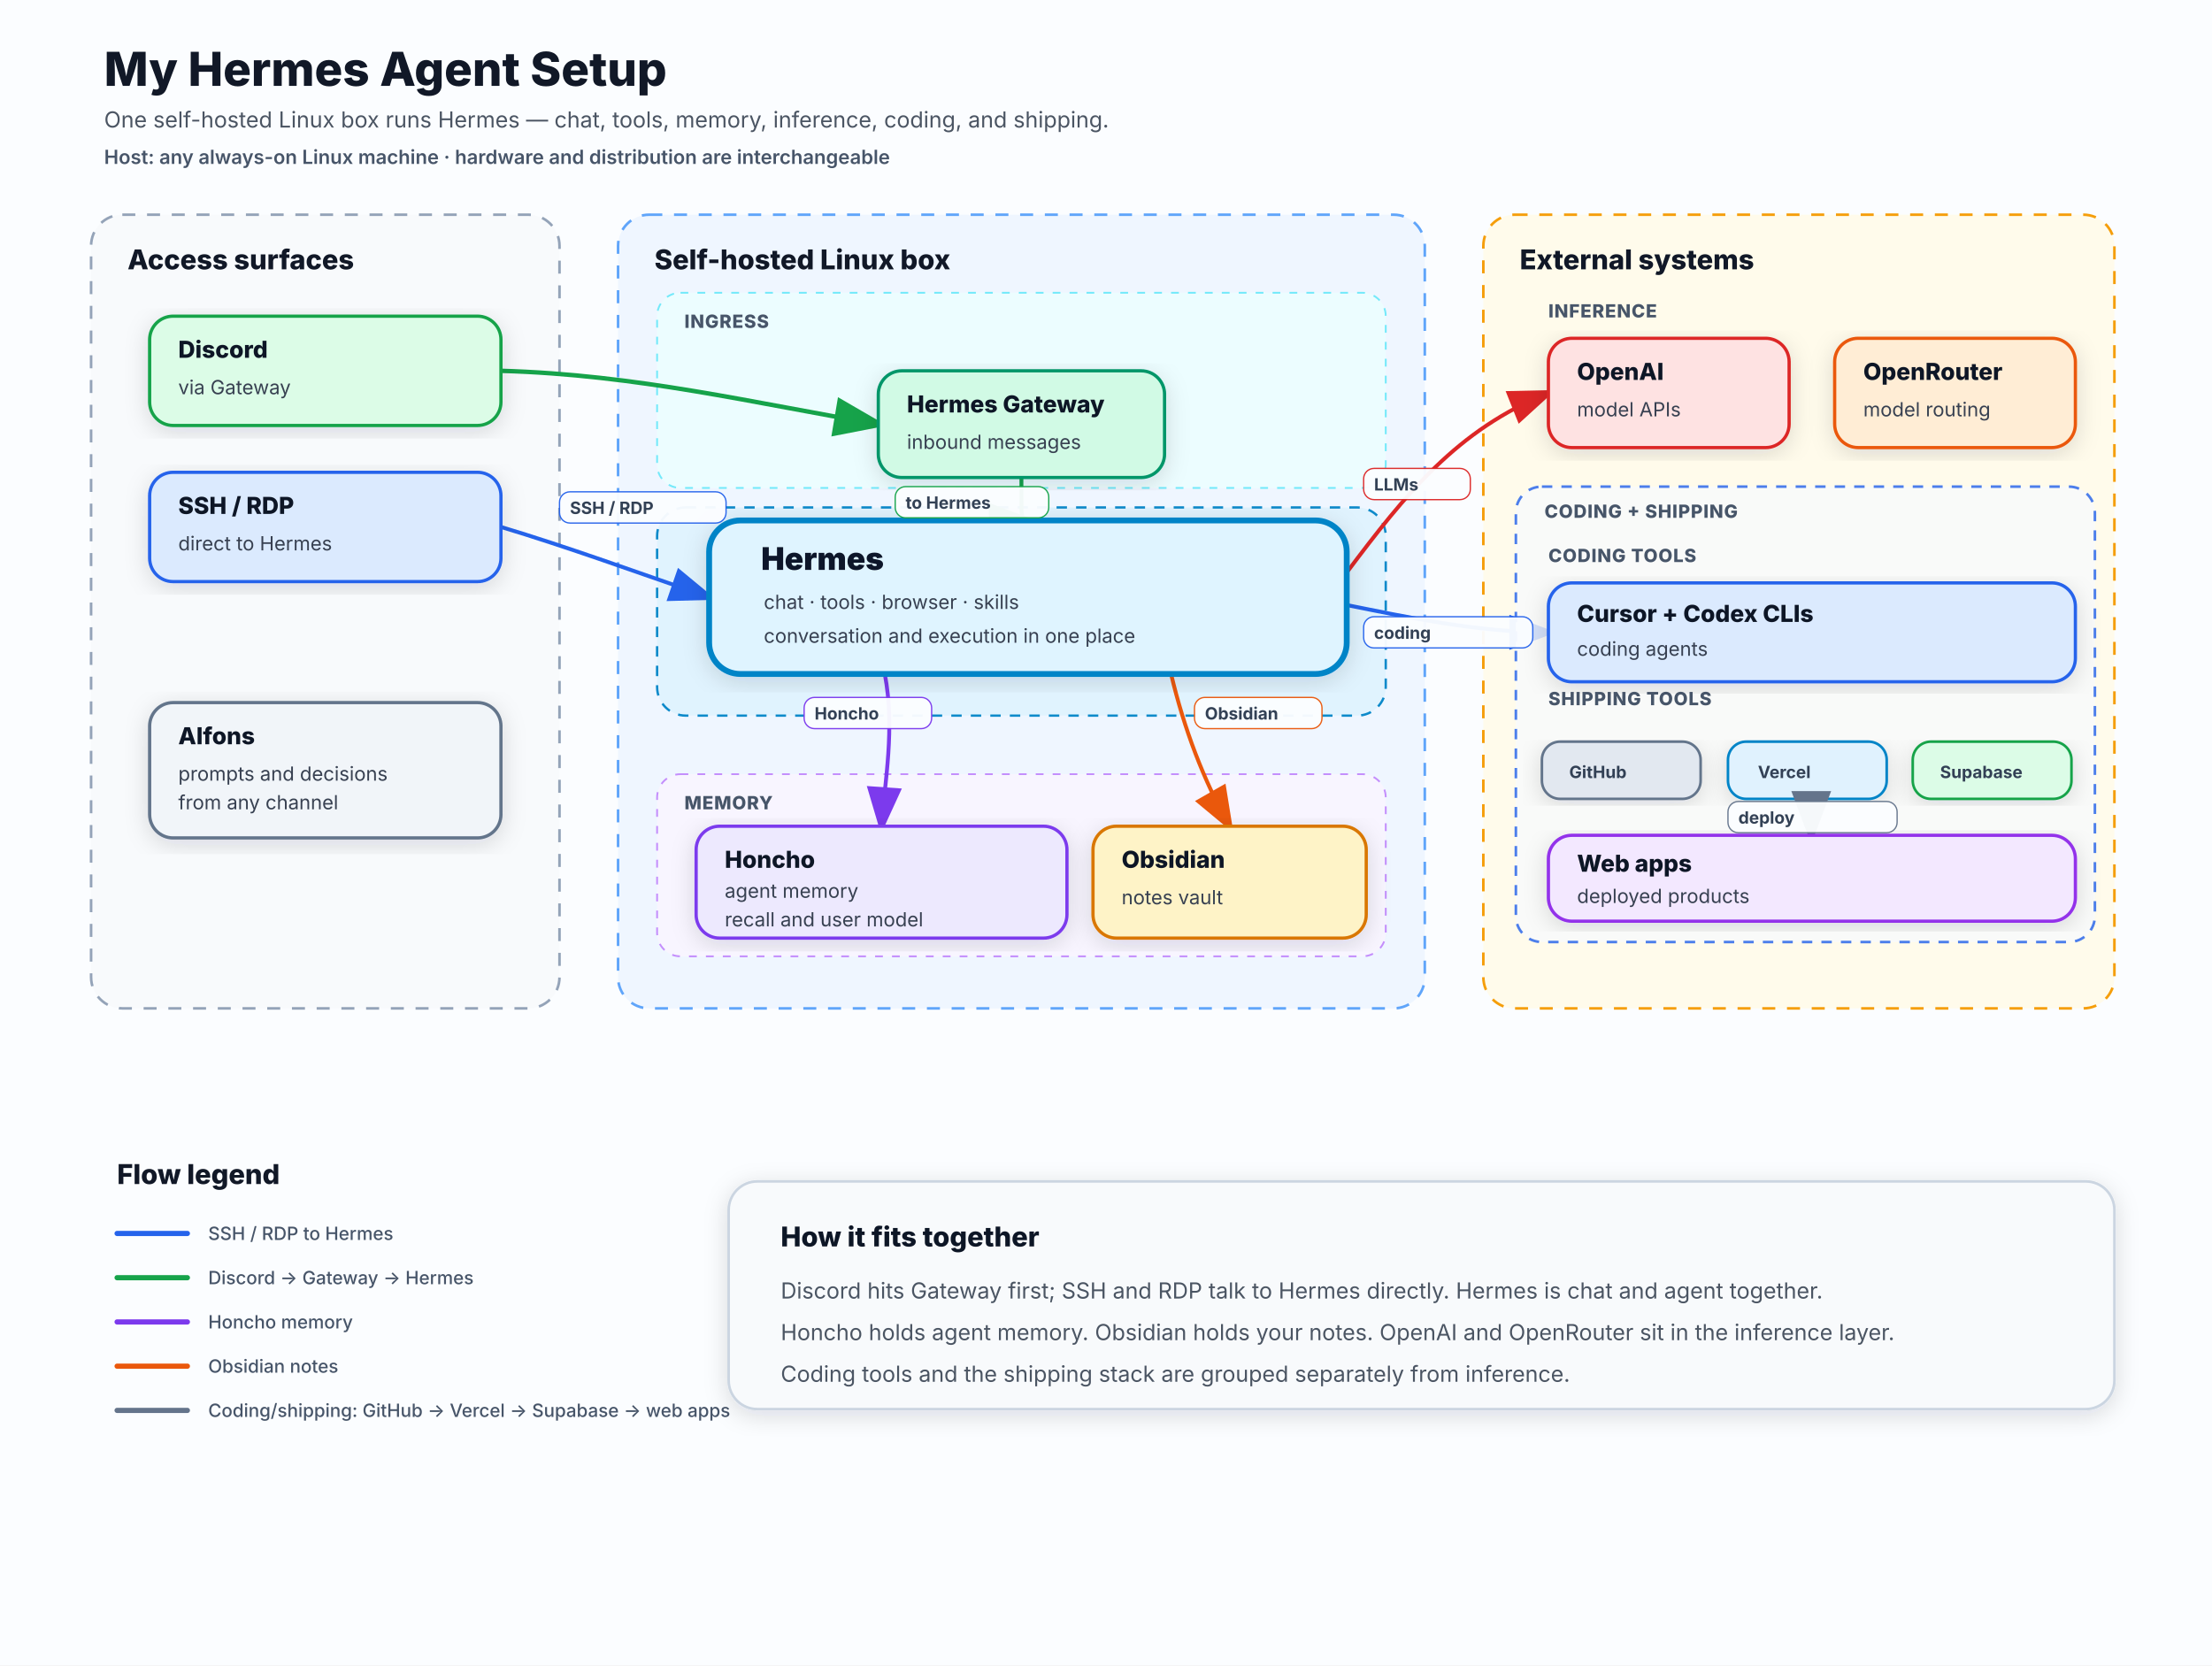
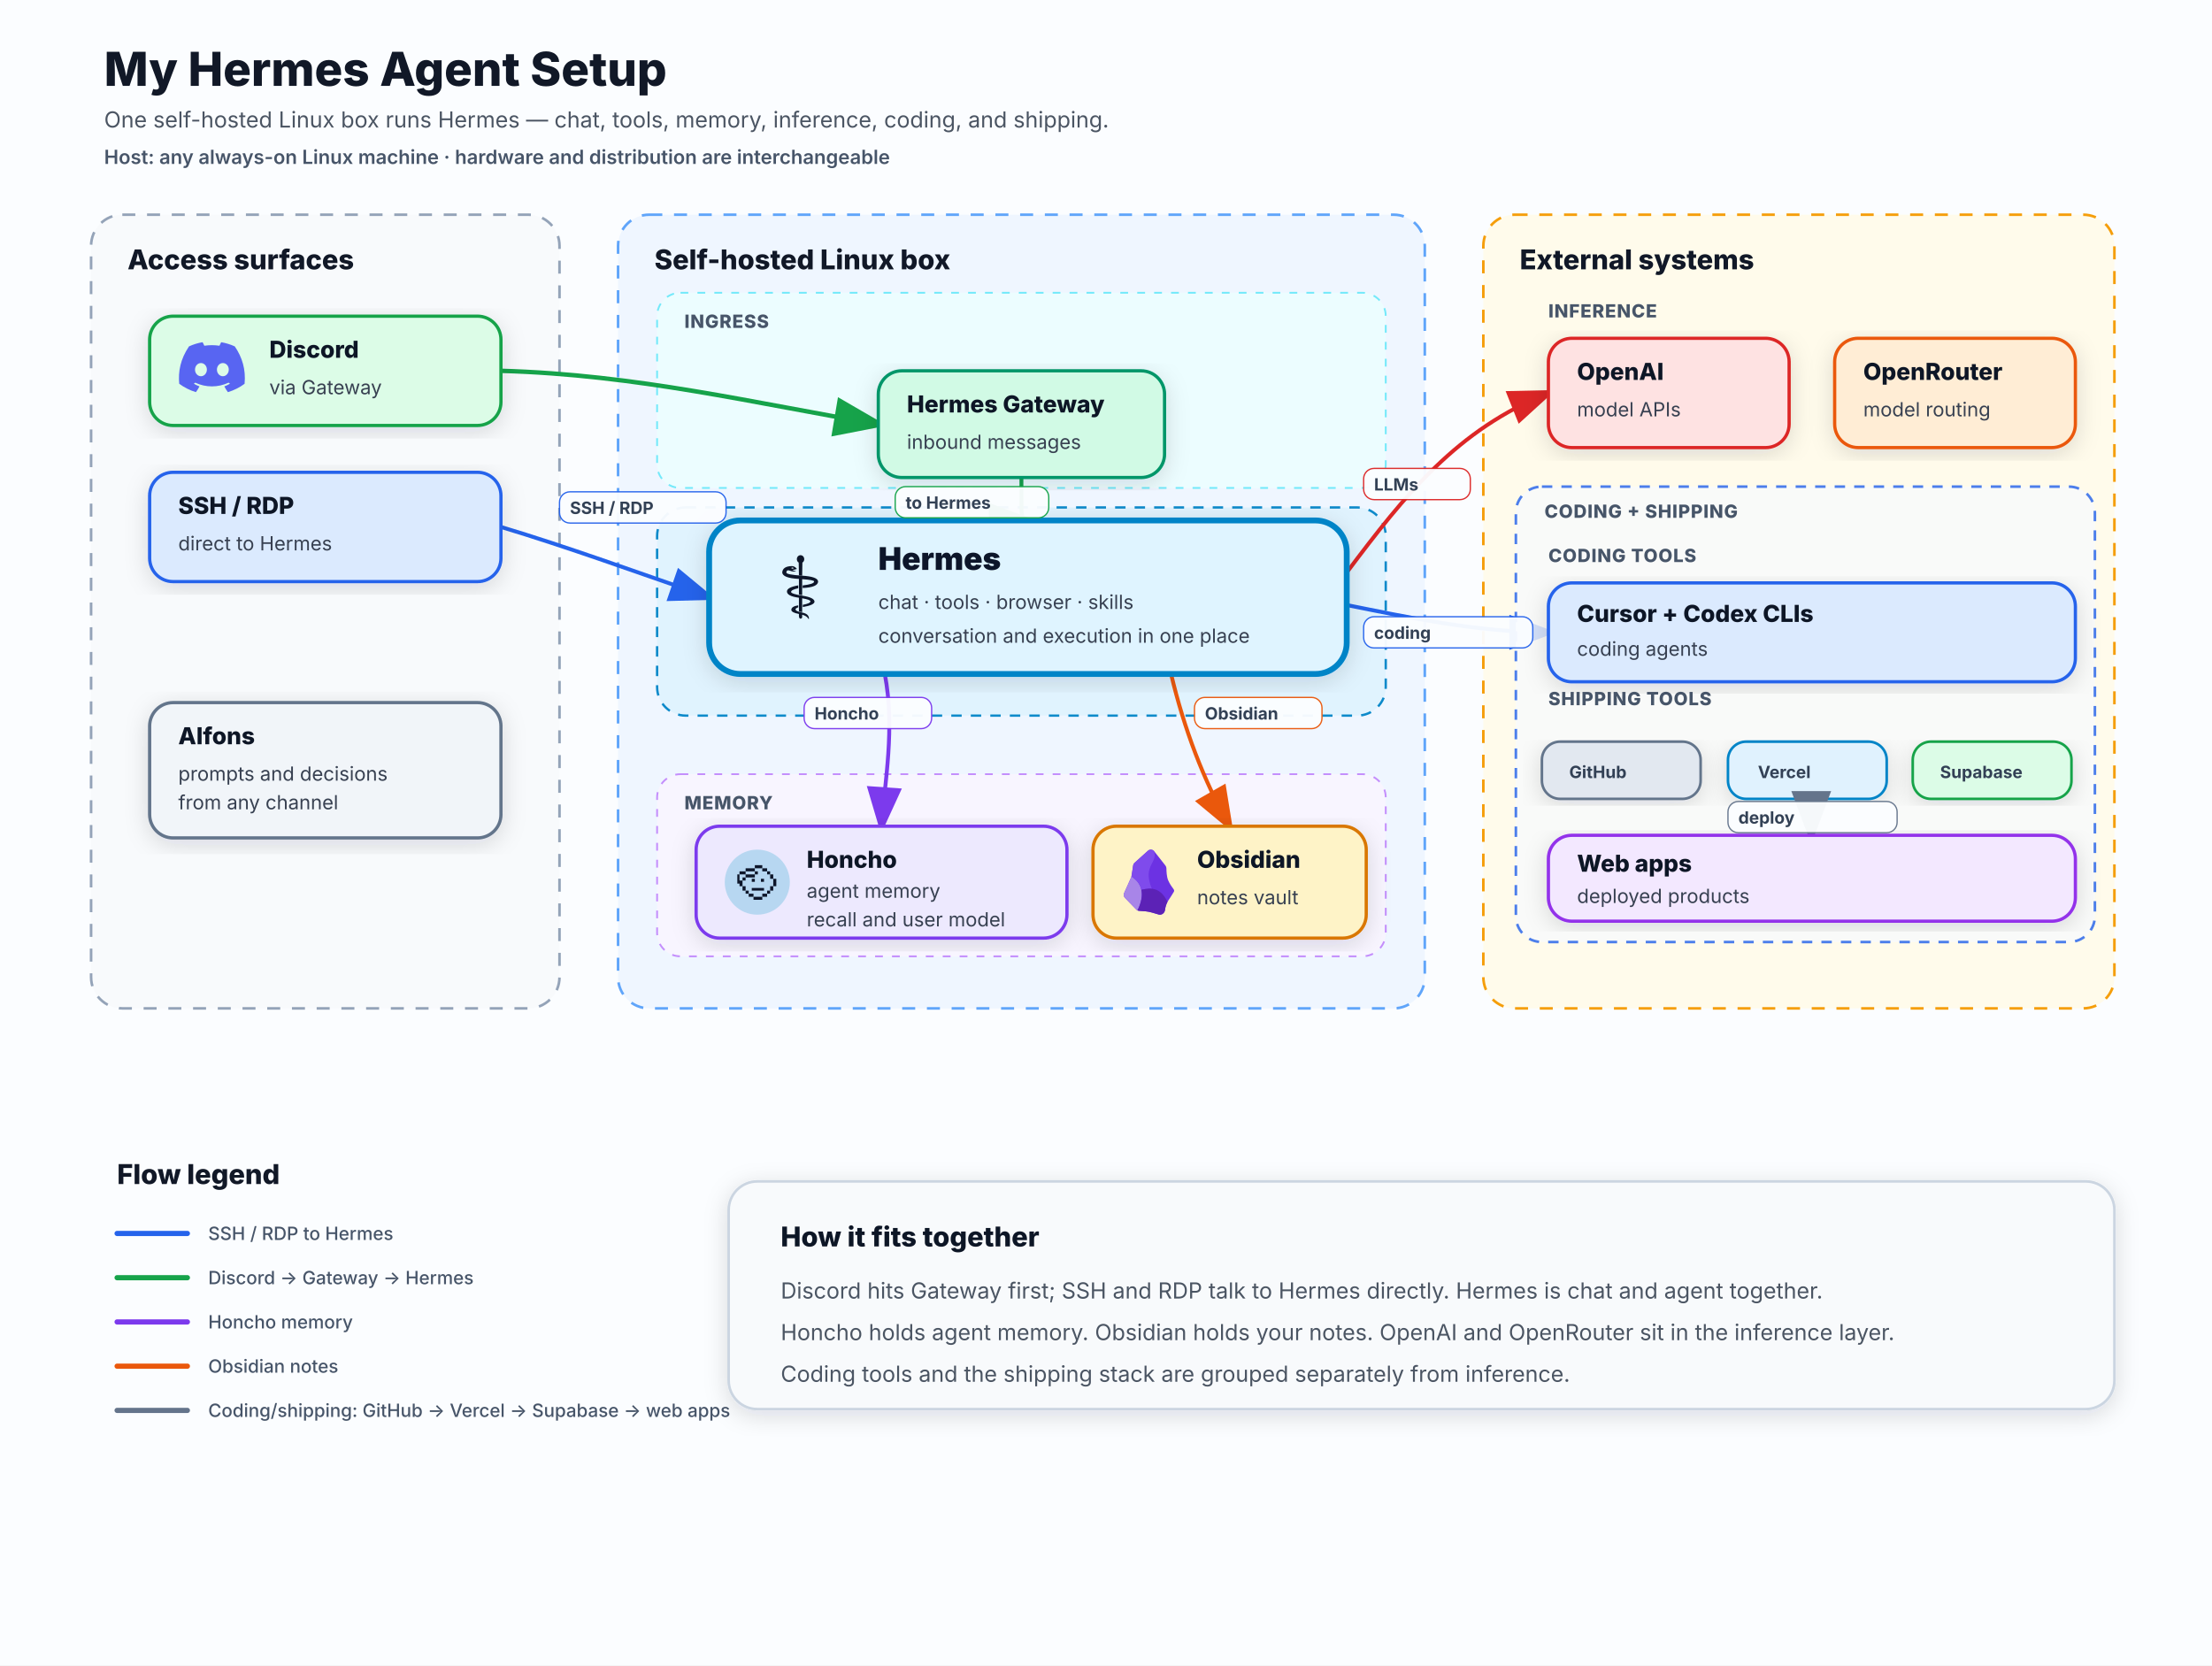
<svg xmlns="http://www.w3.org/2000/svg" width="1700" height="1280" viewBox="0 0 1700 1280" role="img" aria-labelledby="title desc">
  <defs>
    <marker id="arrow-blue" markerWidth="12" markerHeight="9" refX="10" refY="4.5" orient="auto">
      <path d="M0,0 L12,4.5 L0,9 Z" fill="#2563eb" />
    </marker>
    <marker id="arrow-green" markerWidth="12" markerHeight="9" refX="10" refY="4.5" orient="auto">
      <path d="M0,0 L12,4.5 L0,9 Z" fill="#16a34a" />
    </marker>
    <marker id="arrow-purple" markerWidth="12" markerHeight="9" refX="10" refY="4.5" orient="auto">
      <path d="M0,0 L12,4.5 L0,9 Z" fill="#7c3aed" />
    </marker>
    <marker id="arrow-orange" markerWidth="12" markerHeight="9" refX="10" refY="4.5" orient="auto">
      <path d="M0,0 L12,4.5 L0,9 Z" fill="#ea580c" />
    </marker>
    <marker id="arrow-gray" markerWidth="12" markerHeight="9" refX="10" refY="4.5" orient="auto">
      <path d="M0,0 L12,4.5 L0,9 Z" fill="#64748b" />
    </marker>
    <marker id="arrow-red" markerWidth="12" markerHeight="9" refX="10" refY="4.5" orient="auto">
      <path d="M0,0 L12,4.5 L0,9 Z" fill="#dc2626" />
    </marker>
    <filter id="shadow" x="-12%" y="-12%" width="124%" height="124%">
      <feDropShadow dx="0" dy="4" stdDeviation="9" flood-color="#0f172a" flood-opacity="0.14" />
    </filter>
    <style>
    .title { font: 800 36px Inter, system-ui, -apple-system, BlinkMacSystemFont, 'Segoe UI', sans-serif; fill: #111827; }
    .subtitle { font: 400 17px Inter, system-ui, -apple-system, BlinkMacSystemFont, 'Segoe UI', sans-serif; fill: #4b5563; }
    .machine { font: 600 15px Inter, system-ui, -apple-system, BlinkMacSystemFont, 'Segoe UI', sans-serif; fill: #475569; }
    .section { font: 800 21px Inter, system-ui, -apple-system, BlinkMacSystemFont, 'Segoe UI', sans-serif; fill: #111827; }
    .category { font: 800 14px Inter, system-ui, -apple-system, BlinkMacSystemFont, 'Segoe UI', sans-serif; fill: #475569; letter-spacing: .04em; }
    .card-title { font: 800 18px Inter, system-ui, -apple-system, BlinkMacSystemFont, 'Segoe UI', sans-serif; fill: #111827; }
    .center-title { font: 900 24px Inter, system-ui, -apple-system, BlinkMacSystemFont, 'Segoe UI', sans-serif; fill: #0f172a; }
    .card-body { font: 400 15px Inter, system-ui, -apple-system, BlinkMacSystemFont, 'Segoe UI', sans-serif; fill: #374151; }
    .card-body-strong { font: 800 15px Inter, system-ui, -apple-system, BlinkMacSystemFont, 'Segoe UI', sans-serif; fill: #1f2937; }
    .small { font: 700 13px Inter, system-ui, -apple-system, BlinkMacSystemFont, 'Segoe UI', sans-serif; fill: #334155; }
    .caption { font: 500 14px Inter, system-ui, -apple-system, BlinkMacSystemFont, 'Segoe UI', sans-serif; fill: #475569; }
    .tiny { font: 600 12px Inter, system-ui, -apple-system, BlinkMacSystemFont, 'Segoe UI', sans-serif; fill: #64748b; }
  </style>
  </defs>
  <rect width="1700" height="1280" fill="#fbfdff" />
  <text x="80" y="66" class="title">My Hermes Agent Setup</text>
  <text x="80" y="98" class="subtitle">One self-hosted Linux box runs Hermes — chat, tools, memory, inference, coding, and shipping.</text>
  <text x="80" y="126" class="machine">Host: any always-on Linux machine · hardware and distribution are interchangeable</text>
  <rect x="70" y="165" width="360" height="610" rx="24" fill="#f8fafc" stroke="#94a3b8" stroke-width="2" stroke-dasharray="10 9" />
  <text x="98" y="207" class="section">Access surfaces</text>
  <rect x="475" y="165" width="620" height="610" rx="24" fill="#eff6ff" stroke="#60a5fa" stroke-width="2" stroke-dasharray="10 9" />
  <text x="503" y="207" class="section">Self-hosted Linux box</text>
  <rect x="1140" y="165" width="485" height="610" rx="24" fill="#fffbeb" stroke="#f59e0b" stroke-width="2" stroke-dasharray="10 9" />
  <text x="1168" y="207" class="section">External systems</text>
  <rect x="505" y="225" width="560" height="150" rx="18" fill="#ecfeff" stroke="#67e8f9" stroke-width="1.4" stroke-dasharray="6 7" opacity="0.9" />
  <text x="526" y="252" class="category">INGRESS</text>
  <rect x="505" y="390" width="560" height="160" rx="22" fill="#e0f2fe" stroke="#0284c7" stroke-width="1.8" stroke-dasharray="8 7" opacity="0.95" />
  <rect x="505" y="595" width="560" height="140" rx="18" fill="#faf5ff" stroke="#c084fc" stroke-width="1.4" stroke-dasharray="6 7" opacity="0.9" />
  <text x="526" y="622" class="category">MEMORY</text>
  <path d="M385,405 C435,420 490,440 545,459" fill="none" stroke="#2563eb" stroke-width="3" stroke-linecap="round" marker-end="url(#arrow-blue)" />
  <path d="M385,285 C490,288 580,310 675,326" fill="none" stroke="#16a34a" stroke-width="3.4" stroke-linecap="round" marker-end="url(#arrow-green)" />
  <path d="M785,367 L785,381 C785,398 785,400 790,400" fill="none" stroke="#16a34a" stroke-width="3" stroke-linecap="round" marker-end="url(#arrow-green)" />
  <path d="M680,518 C688,560 680,600 677.5,635" fill="none" stroke="#7c3aed" stroke-width="3" stroke-linecap="round" marker-end="url(#arrow-purple)" />
  <path d="M900,518 C910,560 925,600 945,635" fill="none" stroke="#ea580c" stroke-width="3" stroke-linecap="round" marker-end="url(#arrow-orange)" />
  <path d="M1035,440 C1080,380 1120,330 1190,302" fill="none" stroke="#dc2626" stroke-width="3" stroke-linecap="round" marker-end="url(#arrow-red)" />
  <path d="M1035,465 C1080,474 1135,486 1190,486" fill="none" stroke="#2563eb" stroke-width="3" stroke-linecap="round" marker-end="url(#arrow-blue)" />
  <g id="discord" filter="url(#shadow)">
    <rect x="115" y="243" width="270" height="84" rx="18" fill="#ffffff" />
    <rect x="115" y="243" width="270" height="84" rx="18" fill="#dcfce7" stroke="#16a34a" stroke-width="2.5" />
-     <text x="137" y="275" class="card-title">Discord</text>
-     <text x="137" y="303" class="card-body">via Gateway</text>
+     <g transform="translate(137 263) scale(.8)" aria-hidden="true">
+       <path d="M41.235 0C40.616 1.099 40.061 2.235 39.556 3.397C34.757 2.677 29.87 2.677 25.058 3.397C24.566 2.235 23.998 1.099 23.379 0C18.87.77 14.476 2.122 10.309 4.028C2.05 16.265-.186 28.186.926 39.943C5.762 43.517 11.18 46.245 16.951 47.987C18.252 46.245 19.401 44.388 20.386 42.456C18.517 41.762 16.711 40.89 14.981 39.88C15.436 39.552 15.878 39.211 16.307 38.882C26.448 43.656 38.192 43.656 48.345 38.882C48.774 39.236 49.216 39.577 49.671 39.88C47.941 40.903 46.135 41.762 44.253 42.469C45.238 44.401 46.388 46.257 47.688 48C53.459 46.257 58.877 43.542 63.713 39.968C65.027 26.33 61.466 14.51 54.305 4.041C50.151 2.134 45.756.783 41.248.025L41.235 0ZM21.8 32.707C18.681 32.707 16.092 29.878 16.092 26.38C16.092 22.882 18.58 20.041 21.788 20.041C24.995 20.041 27.546 22.895 27.496 26.38C27.445 29.866 24.983 32.707 21.8 32.707ZM42.839 32.707C39.707 32.707 37.144 29.878 37.144 26.38C37.144 22.882 39.631 20.041 42.839 20.041C46.047 20.041 48.585 22.895 48.534 26.38C48.484 29.866 46.021 32.707 42.839 32.707Z" fill="#5865f2" />
+     </g>
+     <text x="207" y="275" class="card-title">Discord</text>
+     <text x="207" y="303" class="card-body">via Gateway</text>
  </g>
  <g id="ssh-rdp" filter="url(#shadow)">
    <rect x="115" y="363" width="270" height="84" rx="18" fill="#ffffff" />
    <rect x="115" y="363" width="270" height="84" rx="18" fill="#dbeafe" stroke="#2563eb" stroke-width="2.5" />
    <text x="137" y="395" class="card-title">SSH / RDP</text>
    <text x="137" y="423" class="card-body">direct to Hermes</text>
  </g>
  <g id="operator" filter="url(#shadow)">
    <rect x="115" y="540" width="270" height="104" rx="18" fill="#ffffff" />
    <rect x="115" y="540" width="270" height="104" rx="18" fill="#f1f5f9" stroke="#64748b" stroke-width="2.5" />
    <text x="137" y="572" class="card-title">Alfons</text>
    <text x="137" y="600" class="card-body">prompts and decisions</text>
    <text x="137" y="622" class="card-body">from any channel</text>
  </g>
  <g id="gateway" filter="url(#shadow)">
    <rect x="675" y="285" width="220" height="82" rx="18" fill="#ffffff" />
    <rect x="675" y="285" width="220" height="82" rx="18" fill="#d1fae5" stroke="#059669" stroke-width="2.5" />
    <text x="697" y="317" class="card-title">Hermes Gateway</text>
    <text x="697" y="345" class="card-body">inbound messages</text>
  </g>
  <g id="hermes" filter="url(#shadow)">
    <rect x="545" y="400" width="490" height="118" rx="24" fill="#ffffff" />
    <rect x="545" y="400" width="490" height="118" rx="24" fill="#dff4ff" stroke="#0284c7" stroke-width="4.5" />
-     <text x="585" y="438" class="center-title">Hermes</text>
-     <text x="587" y="468" class="card-body">chat · tools · browser · skills</text>
-     <text x="587" y="494" class="card-body">conversation and execution in one place</text>
+     <text x="615" y="475" text-anchor="middle" font-size="66" font-family="'Segoe UI Symbol','Noto Sans Symbols 2',sans-serif" fill="#0f172a" aria-hidden="true">⚕</text>
+     <text x="675" y="438" class="center-title">Hermes</text>
+     <text x="675" y="468" class="card-body">chat · tools · browser · skills</text>
+     <text x="675" y="494" class="card-body">conversation and execution in one place</text>
  </g>
  <g id="honcho" filter="url(#shadow)">
    <rect x="535" y="635" width="285" height="86" rx="18" fill="#ffffff" />
    <rect x="535" y="635" width="285" height="86" rx="18" fill="#ede9fe" stroke="#7c3aed" stroke-width="2.5" />
-     <text x="557" y="667" class="card-title">Honcho</text>
-     <text x="557" y="690" class="card-body">agent memory</text>
-     <text x="557" y="712" class="card-body">recall and user model</text>
+     <g transform="translate(557 653) scale(.347222)" aria-hidden="true">
+       <circle cx="72" cy="72" r="72" fill="#b7d7f1" />
+       <g fill="#0f172a">
+         <rect x="66.57" y="34.41" width="16.52" height="6.89" />
+         <rect x="83.09" y="41.3" width="10.66" height="6.8" />
+         <rect x="93.75" y="48.1" width="6.71" height="6.71" />
+         <rect x="100.46" y="54.81" width="6.88" height="9.77" />
+         <rect x="107.34" y="64.57" width="6.79" height="16.38" />
+         <rect x="100.47" y="80.96" width="6.87" height="9.77" />
+         <rect x="93.75" y="90.72" width="6.72" height="6.8" />
+         <rect x="83.09" y="97.52" width="10.66" height="6.85" />
+         <rect x="63.64" y="104.37" width="19.45" height="6.69" />
+         <rect x="52.98" y="97.52" width="10.66" height="6.85" />
+         <rect x="46.19" y="90.72" width="6.79" height="6.8" />
+         <rect x="39.32" y="80.96" width="6.87" height="9.77" />
+         <polygon points="32.67 68.38 32.67 54.81 27.8 54.81 27.8 75.21 32.67 75.21 32.67 80.96 39.32 80.96 39.32 68.38" />
+         <rect x="39.32" y="61.58" width="6.79" height="6.79" />
+         <rect x="46.19" y="41.3" width="20.38" height="6.8" />
+         <rect x="66.59" y="48.1" width="6.71" height="6.71" />
+         <polygon points="46.12 61.58 66.59 61.58 66.59 54.81 46.19 54.81 46.19 48.1 32.67 48.1 32.67 54.81 46.12 54.81" />
+         <rect x="59.78" y="64.57" width="6.81" height="6.71" />
+         <rect x="80.08" y="64.57" width="6.81" height="6.71" />
+         <rect x="59.78" y="84.88" width="27.18" height="5.84" />
+       </g>
+     </g>
+     <text x="620" y="667" class="card-title">Honcho</text>
+     <text x="620" y="690" class="card-body">agent memory</text>
+     <text x="620" y="712" class="card-body">recall and user model</text>
  </g>
  <g id="obsidian" filter="url(#shadow)">
    <rect x="840" y="635" width="210" height="86" rx="18" fill="#ffffff" />
    <rect x="840" y="635" width="210" height="86" rx="18" fill="#fef3c7" stroke="#d97706" stroke-width="2.5" />
-     <text x="862" y="667" class="card-title">Obsidian</text>
-     <text x="862" y="695" class="card-body">notes vault</text>
+     <g transform="translate(858 653) scale(.09765625)" aria-hidden="true">
+       <path d="M382.3 475.6c-3.1 23.4-26 41.6-48.7 35.3-32.4-8.9-69.9-22.8-103.6-25.4l-51.7-4a34 34 0 0 1-22-10.2l-89-91.7a34 34 0 0 1-6.7-37.7s55-121 57.1-127.3c2-6.3 9.6-61.2 14-90.6 1.2-7.9 5-15 11-20.3L248 8.9a34.1 34.1 0 0 1 49.6 4.3L386 125.6a37 37 0 0 1 7.6 22.4c0 21.3 1.8 65 13.6 93.2 11.5 27.3 32.5 57 43.5 71.5a17.3 17.3 0 0 1 1.3 19.2 1494 1494 0 0 1-44.8 70.6c-15 22.3-21.9 49.9-25 73.1z" fill="#6c31e3" />
+       <path d="M165.9 478.3c41.4-84 40.2-144.2 22.6-187-16.2-39.6-46.3-64.5-70-80-.6 2.3-1.3 4.4-2.2 6.5L60.6 342a34 34 0 0 0 6.6 37.7l89.1 91.7a34 34 0 0 0 9.6 7z" fill="#a885e8" />
+       <path d="M278.4 307.8c-19.7-49.4-25.8-86.4-24.5-115.9a171 171 0 0 1 19.4-71c2.3-4.8 4.8-9.5 7.2-14.1 7.1-13.9 14-27 17.6-41.4a96 96 0 0 0-2-54A34.1 34.1 0 0 0 248 9l-105.4 94.8a34.1 34.1 0 0 0-10.9 20.3l-12.8 85-.5 2.3c23.8 15.5 54 40.4 70.1 80a147 147 0 0 1 7.8 24.8c28-6.8 55.7-11 82.1-8.3z" fill="#7f4cec" />
+       <path d="M333.6 511c22.7 6.2 45.6-12 48.7-35.4a187 187 0 0 1 19.4-63.9c-25.6-55-56.5-83.6-90.4-96.3-36-13.4-75.2-9-115 .7 8.9 40.4 3.6 93.3-30.4 162.2 4 1.8 8.1 3 12.5 3.3 0 0 24.4 2 53.6 4.1 29 2 72.4 17.1 101.6 25.3z" fill="#5b21b6" />
+     </g>
+     <text x="920" y="667" class="card-title">Obsidian</text>
+     <text x="920" y="695" class="card-body">notes vault</text>
  </g>
  <text x="1190" y="244" class="category">INFERENCE</text>
  <g id="openai" filter="url(#shadow)">
    <rect x="1190" y="260" width="185" height="84" rx="18" fill="#ffffff" />
    <rect x="1190" y="260" width="185" height="84" rx="18" fill="#fee2e2" stroke="#dc2626" stroke-width="2.5" />
    <text x="1212" y="292" class="card-title">OpenAI</text>
    <text x="1212" y="320" class="card-body">model APIs</text>
  </g>
  <g id="openrouter" filter="url(#shadow)">
    <rect x="1410" y="260" width="185" height="84" rx="18" fill="#ffffff" />
    <rect x="1410" y="260" width="185" height="84" rx="18" fill="#ffedd5" stroke="#ea580c" stroke-width="2.5" />
    <text x="1432" y="292" class="card-title">OpenRouter</text>
    <text x="1432" y="320" class="card-body">model routing</text>
  </g>
  <g id="coding-shipping-layer">
    <rect x="1165" y="374" width="445" height="350" rx="20" fill="#f8fafc" stroke="#2563eb" stroke-width="2" stroke-dasharray="8 7" opacity="0.82" />
    <text x="1187" y="398" class="category">CODING + SHIPPING</text>
  </g>
  <text x="1190" y="432" class="category">CODING TOOLS</text>
  <g id="coding" filter="url(#shadow)">
    <rect x="1190" y="448" width="405" height="76" rx="18" fill="#ffffff" />
    <rect x="1190" y="448" width="405" height="76" rx="18" fill="#dbeafe" stroke="#2563eb" stroke-width="2.5" />
    <text x="1212" y="478" class="card-title">Cursor + Codex CLIs</text>
    <text x="1212" y="504" class="card-body">coding agents</text>
  </g>
  <g id="shipping-stack-box">
    <text x="1190" y="542" class="category">SHIPPING TOOLS</text>
  </g>
  <g id="github" filter="url(#shadow)">
    <rect x="1185" y="570" width="122" height="44" rx="14" fill="#ffffff" />
    <rect x="1185" y="570" width="122" height="44" rx="14" fill="#e2e8f0" stroke="#64748b" stroke-width="2" />
    <text x="1206" y="598" class="small">GitHub</text>
  </g>
  <g id="vercel" filter="url(#shadow)">
    <rect x="1328" y="570" width="122" height="44" rx="14" fill="#ffffff" />
    <rect x="1328" y="570" width="122" height="44" rx="14" fill="#e0f2fe" stroke="#0284c7" stroke-width="2" />
    <text x="1351" y="598" class="small">Vercel</text>
  </g>
  <g id="supabase" filter="url(#shadow)">
    <rect x="1470" y="570" width="122" height="44" rx="14" fill="#ffffff" />
    <rect x="1470" y="570" width="122" height="44" rx="14" fill="#dcfce7" stroke="#16a34a" stroke-width="2" />
    <text x="1491" y="598" class="small">Supabase</text>
  </g>
  <path d="M1392,616 L1392,642" fill="none" stroke="#64748b" stroke-width="3.4" stroke-linecap="round" marker-end="url(#arrow-gray)" />
  <g id="webapps" filter="url(#shadow)">
    <rect x="1190" y="642" width="405" height="66" rx="18" fill="#ffffff" />
    <rect x="1190" y="642" width="405" height="66" rx="18" fill="#f3e8ff" stroke="#9333ea" stroke-width="2.5" />
    <text x="1212" y="670" class="card-title">Web apps</text>
    <text x="1212" y="694" class="card-body">deployed products</text>
  </g>
  <rect x="430" y="378" width="128" height="24" rx="8" fill="#fbfdff" stroke="#2563eb" stroke-width="1" opacity="0.96" />
  <text x="438" y="395" class="small" fill="#2563eb">SSH / RDP</text>
  <rect x="688" y="374" width="118" height="24" rx="8" fill="#fbfdff" stroke="#16a34a" stroke-width="1" opacity="0.96" />
  <text x="696" y="391" class="small" fill="#16a34a">to Hermes</text>
  <rect x="618" y="536" width="98" height="24" rx="8" fill="#fbfdff" stroke="#7c3aed" stroke-width="1" opacity="0.96" />
  <text x="626" y="553" class="small" fill="#7c3aed">Honcho</text>
  <rect x="918" y="536" width="98" height="24" rx="8" fill="#fbfdff" stroke="#ea580c" stroke-width="1" opacity="0.96" />
  <text x="926" y="553" class="small" fill="#ea580c">Obsidian</text>
  <rect x="1048" y="360" width="82" height="24" rx="8" fill="#fbfdff" stroke="#dc2626" stroke-width="1" opacity="0.96" />
  <text x="1056" y="377" class="small" fill="#dc2626">LLMs</text>
  <rect x="1048" y="474" width="130" height="24" rx="8" fill="#fbfdff" stroke="#2563eb" stroke-width="1" opacity="0.96" />
  <text x="1056" y="491" class="small" fill="#2563eb">coding</text>
  <rect x="1328" y="616" width="130" height="24" rx="8" fill="#fbfdff" stroke="#64748b" stroke-width="1" opacity="0.96" />
  <text x="1336" y="633" class="small" fill="#64748b">deploy</text>
  <g transform="translate(90,910)">
    <text x="0" y="0" class="section">Flow legend</text>
    <line x1="0" y1="38" x2="54" y2="38" stroke="#2563eb" stroke-width="4" stroke-linecap="round" />
    <text x="70" y="43" class="caption">SSH / RDP to Hermes</text>
    <line x1="0" y1="72" x2="54" y2="72" stroke="#16a34a" stroke-width="4" stroke-linecap="round" />
    <text x="70" y="77" class="caption">Discord → Gateway → Hermes</text>
    <line x1="0" y1="106" x2="54" y2="106" stroke="#7c3aed" stroke-width="4" stroke-linecap="round" />
    <text x="70" y="111" class="caption">Honcho memory</text>
    <line x1="0" y1="140" x2="54" y2="140" stroke="#ea580c" stroke-width="4" stroke-linecap="round" />
    <text x="70" y="145" class="caption">Obsidian notes</text>
    <line x1="0" y1="174" x2="54" y2="174" stroke="#64748b" stroke-width="4" stroke-linecap="round" />
    <text x="70" y="179" class="caption">Coding/shipping: GitHub → Vercel → Supabase → web apps</text>
  </g>
  <g filter="url(#shadow)">
    <rect x="560" y="908" width="1065" height="175" rx="22" fill="#ffffff" />
    <rect x="560" y="908" width="1065" height="175" rx="22" fill="#f8fafc" stroke="#cbd5e1" stroke-width="2" />
    <text x="600" y="958" class="section">How it fits together</text>
    <text x="600" y="998" class="subtitle">Discord hits Gateway first; SSH and RDP talk to Hermes directly. Hermes is chat and agent together.</text>
    <text x="600" y="1030" class="subtitle">Honcho holds agent memory. Obsidian holds your notes. OpenAI and OpenRouter sit in the inference layer.</text>
    <text x="600" y="1062" class="subtitle">Coding tools and the shipping stack are grouped separately from inference.</text>
  </g>
</svg>
